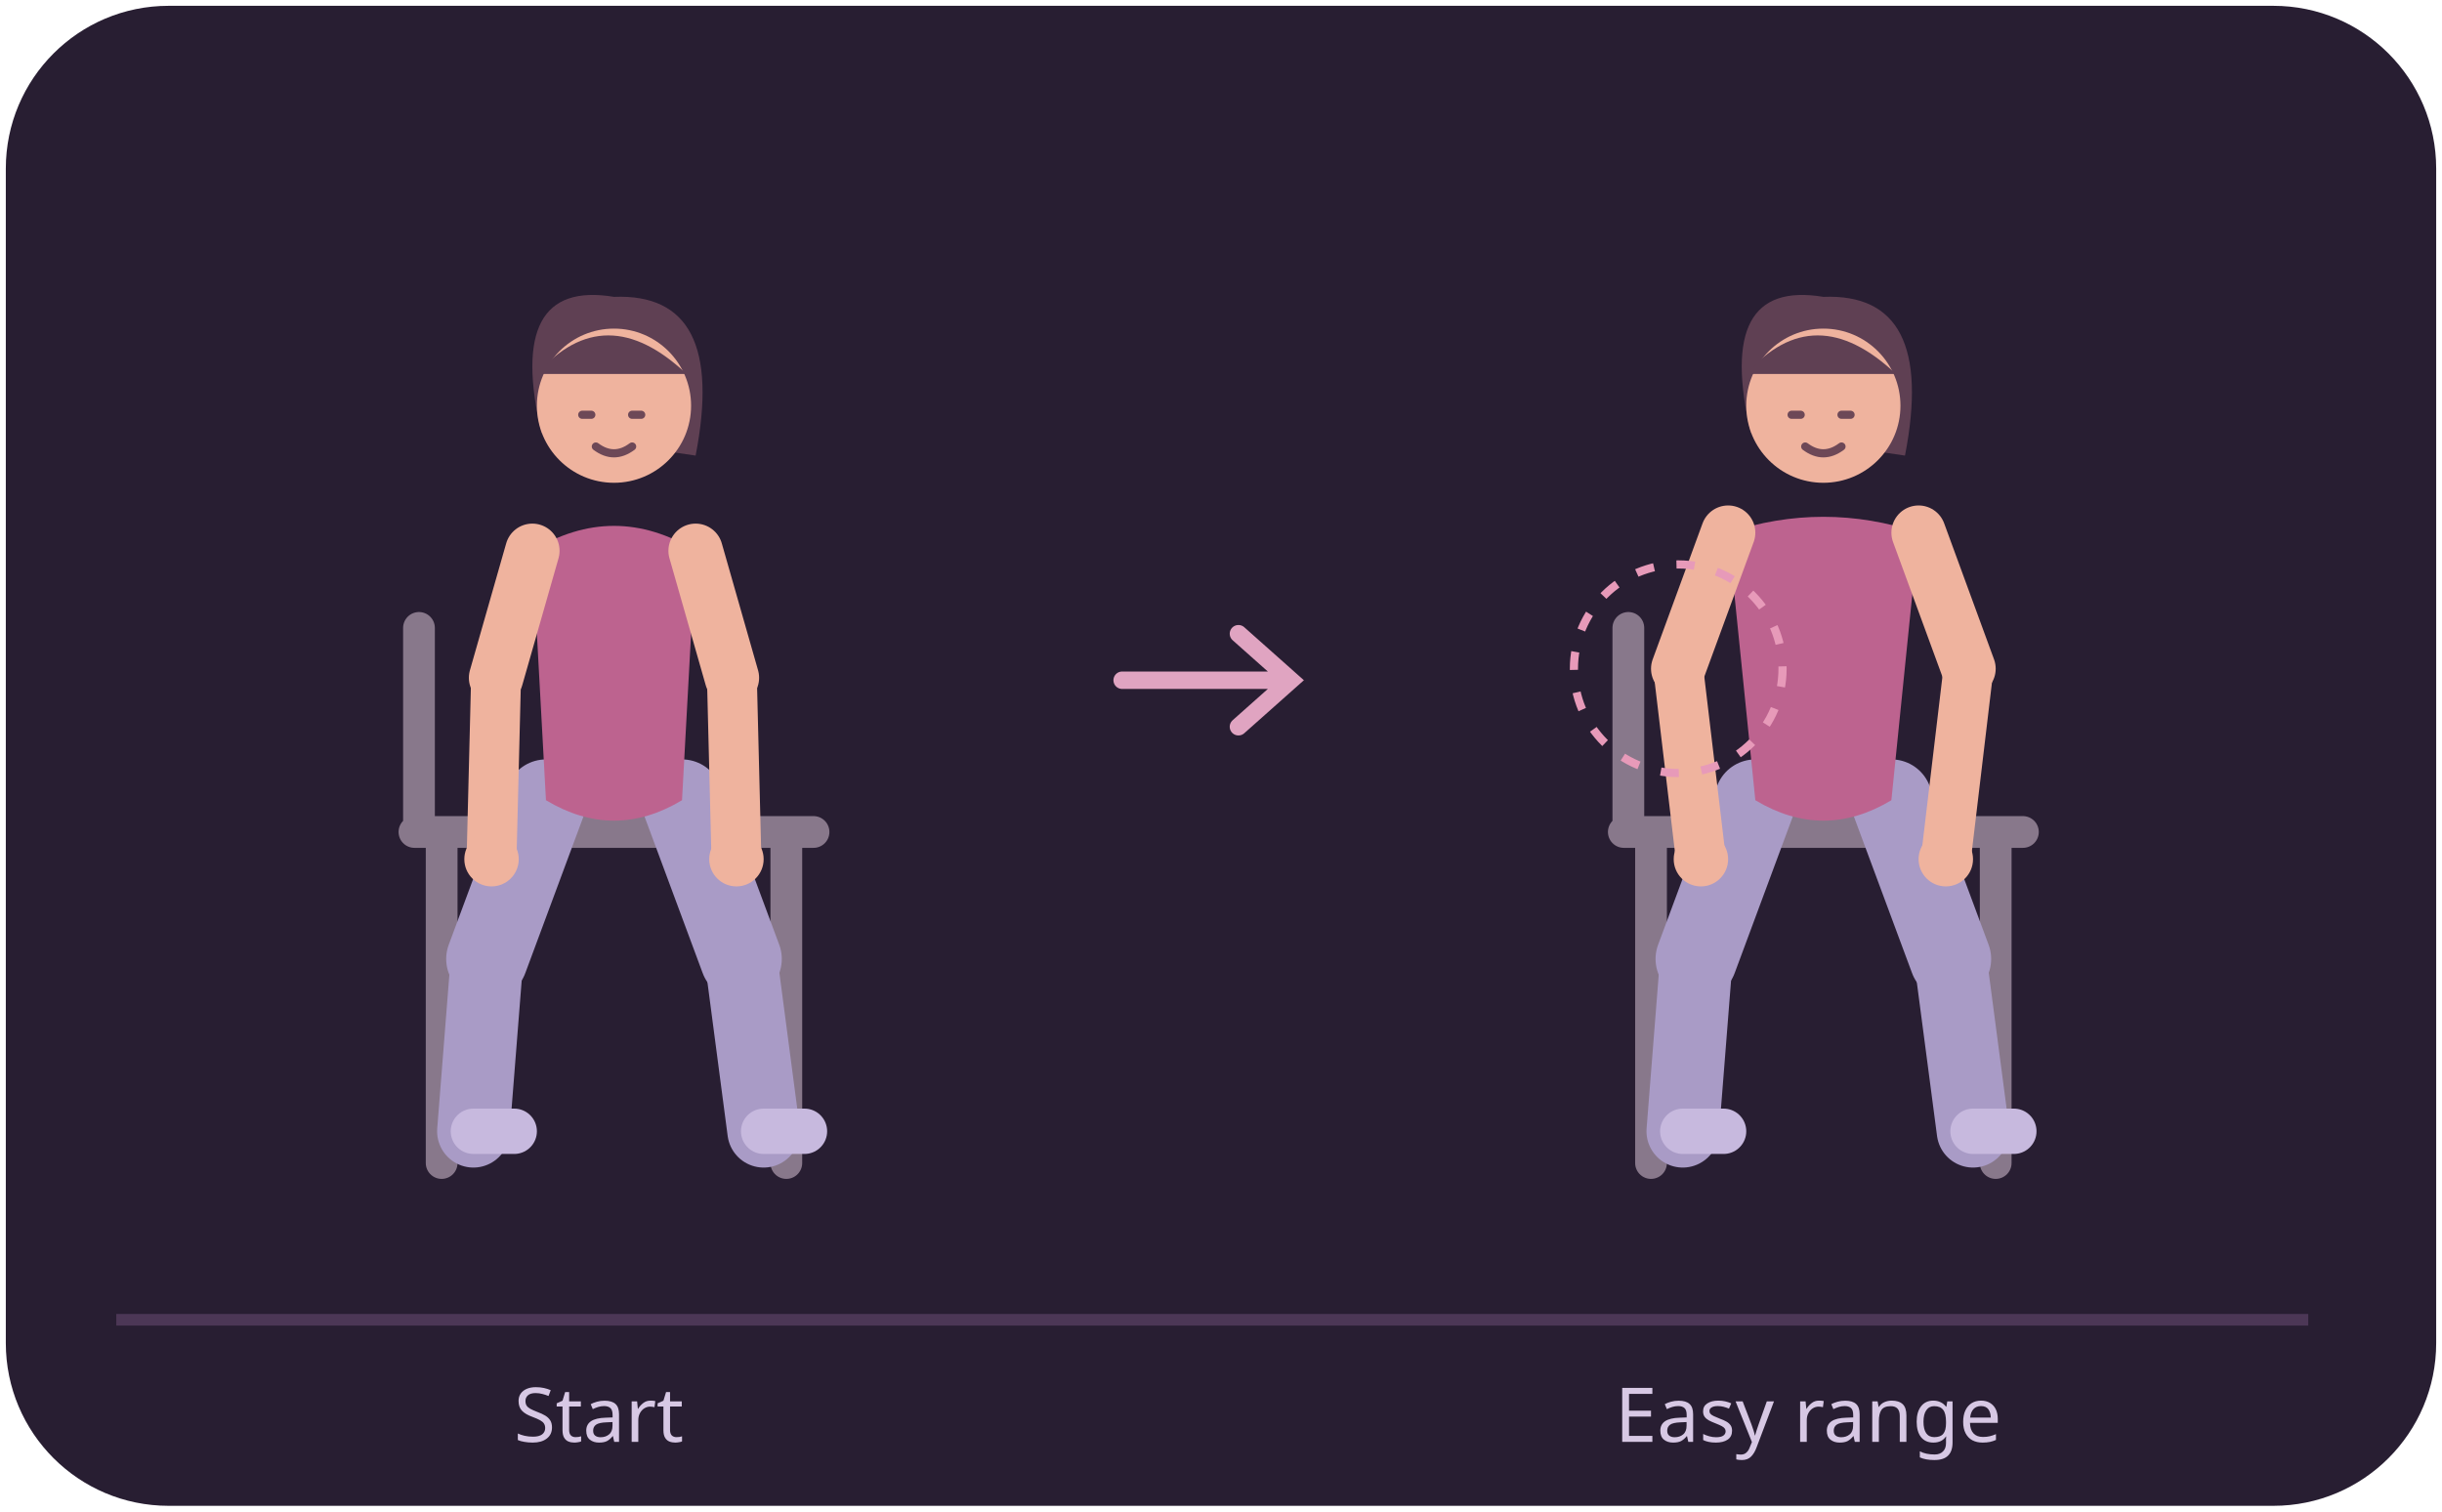
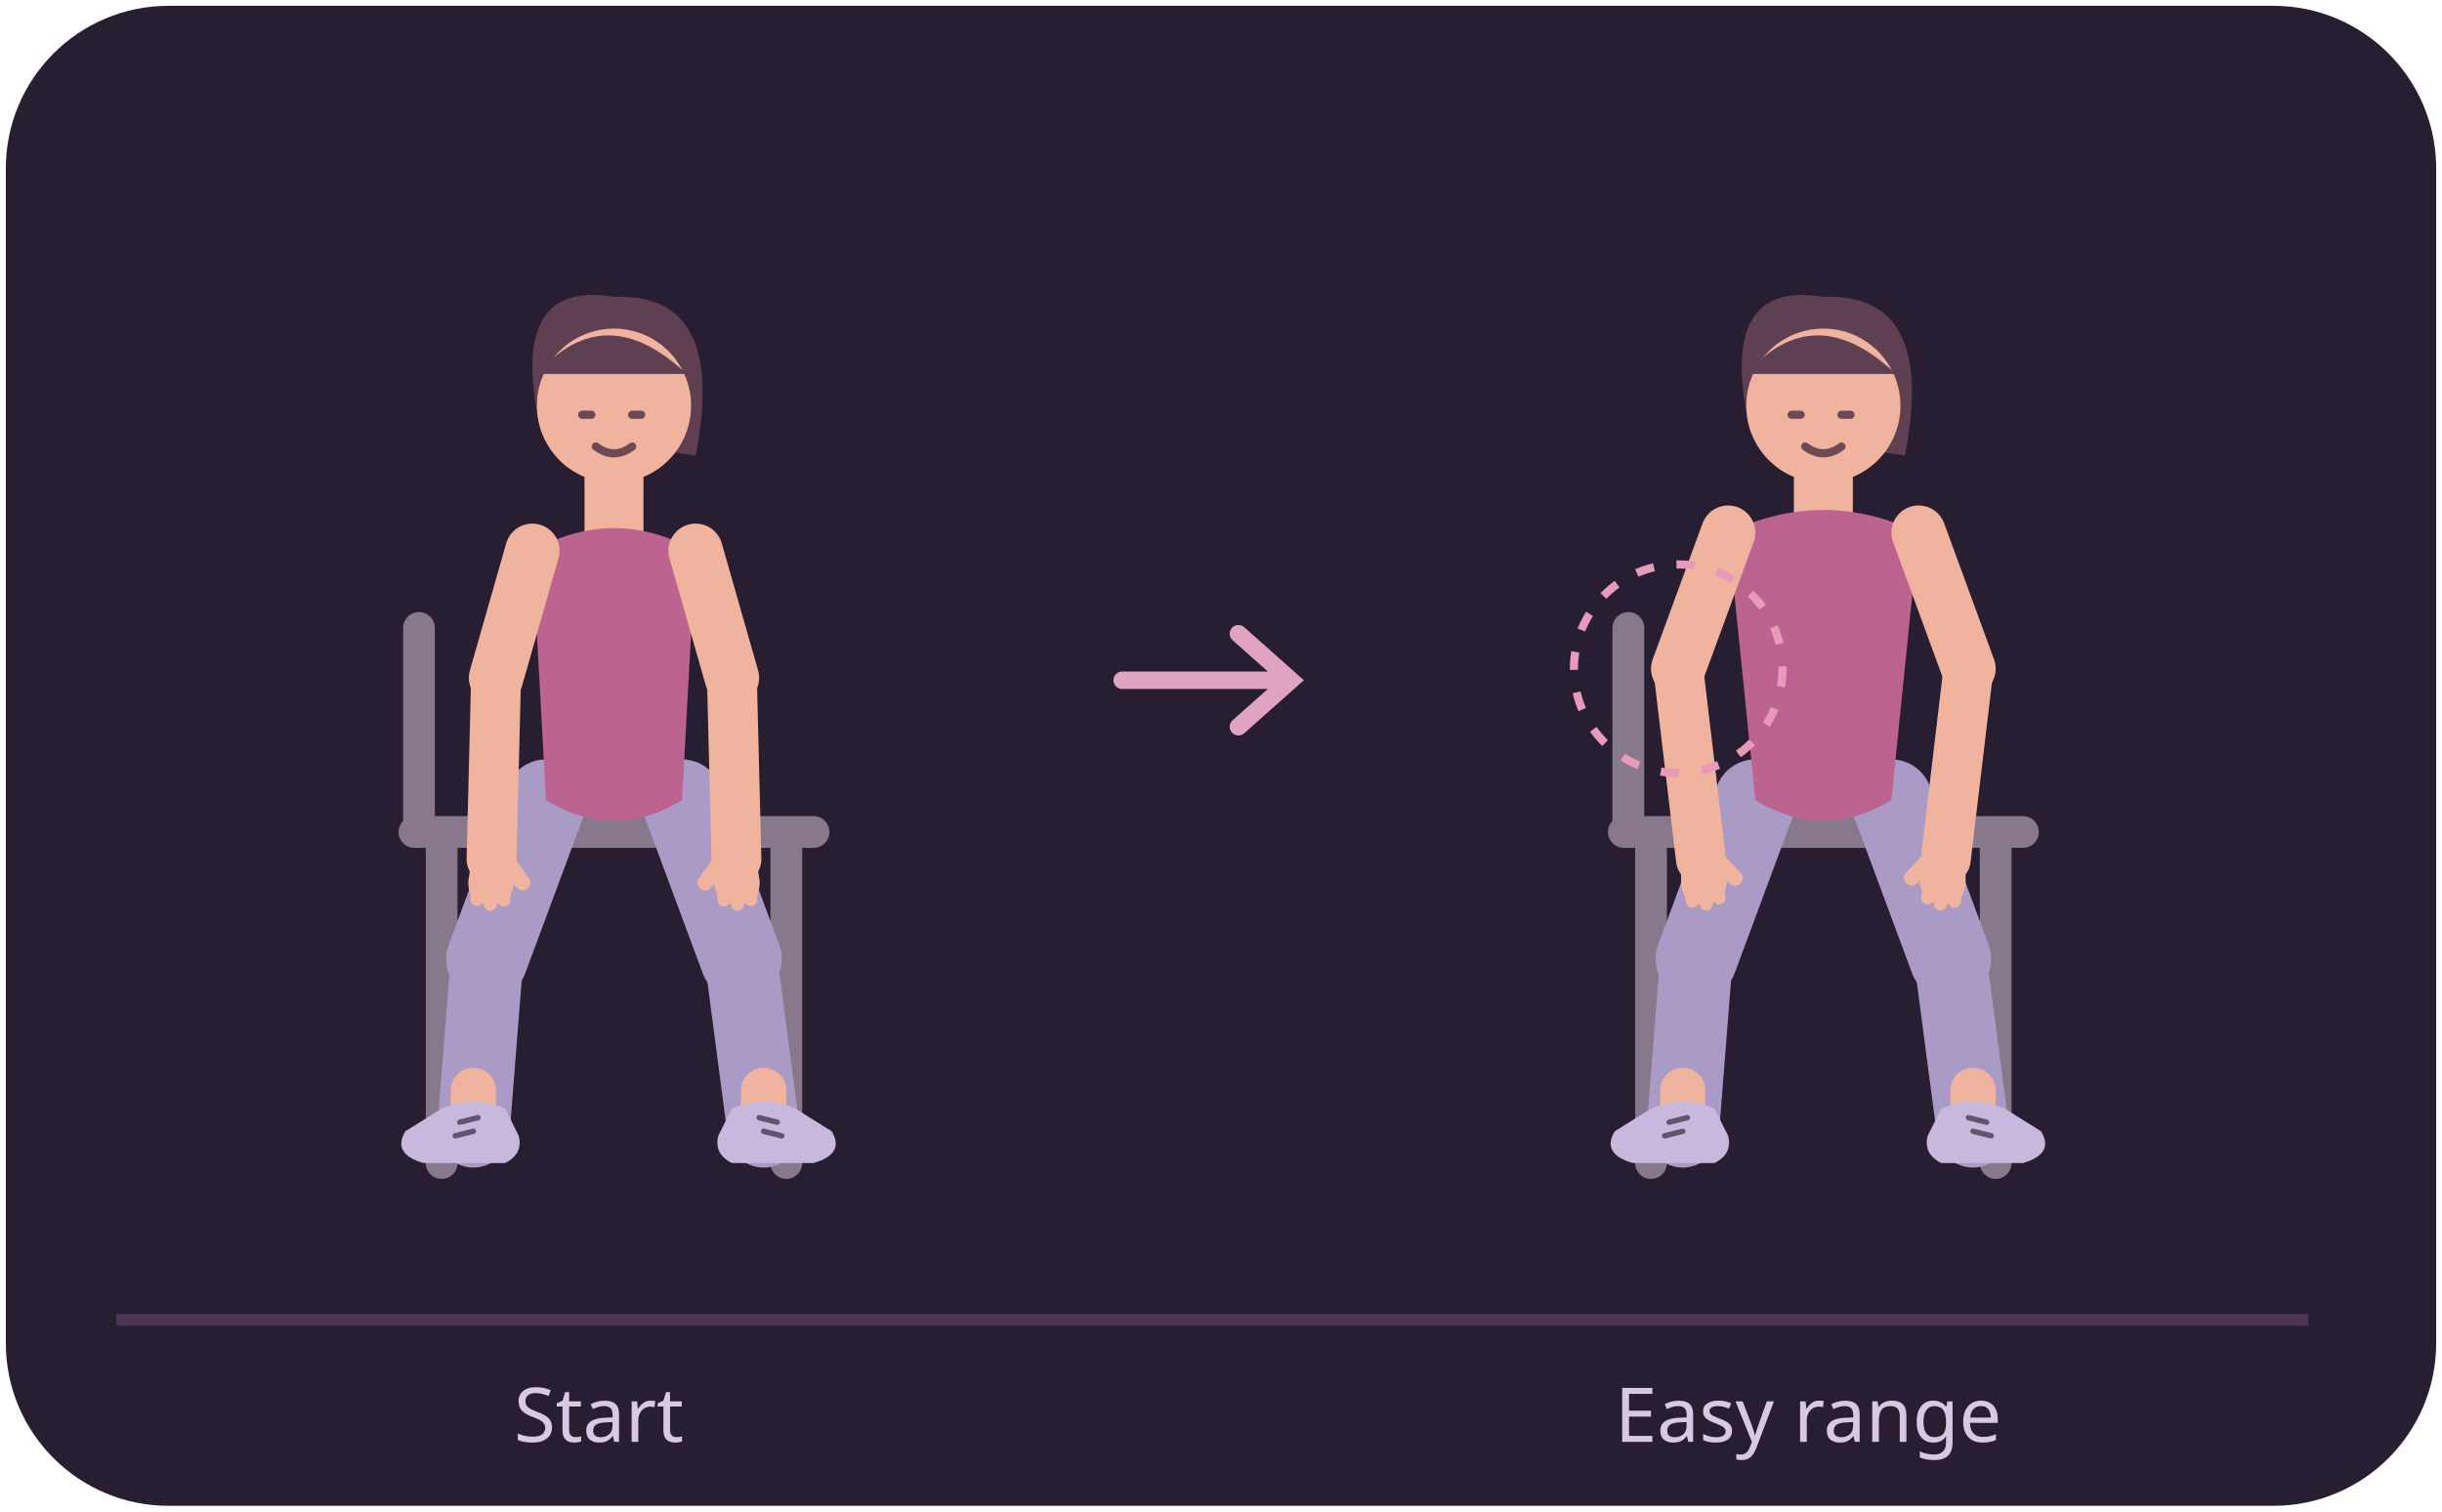
<svg xmlns="http://www.w3.org/2000/svg" viewBox="0 0 420 260">
  <rect x="1" y="1" width="418" height="258" rx="28" fill="#281e32" />
  <path d="M20 227H397" stroke="#4c3756" stroke-width="2" />
  <g transform="translate(12 30) scale(.78)">
    <path d="M76 145H164M82 145V218M158 145V218M77 145V100" fill="none" stroke="#88788b" stroke-width="7" stroke-linecap="round" />
-     <path d="M105,138L92,173" fill="none" stroke="#a99bc6" stroke-width="18" stroke-linecap="round" />
-     <path d="M92,173L89,211" fill="none" stroke="#a99bc6" stroke-width="16" stroke-linecap="round" />
-     <path d="M89,211L98,211" fill="none" stroke="#c7b9de" stroke-width="10" stroke-linecap="round" />
-     <path d="M135,138L148,173" fill="none" stroke="#a99bc6" stroke-width="18" stroke-linecap="round" />
-     <path d="M148,173L153,211" fill="none" stroke="#a99bc6" stroke-width="16" stroke-linecap="round" />
-     <path d="M153,211L162,211" fill="none" stroke="#c7b9de" stroke-width="10" stroke-linecap="round" />
-     <path d="M102,83Q120 72 138,83L135,138Q120 147 105,138Z" fill="#bd638f" />
-     <path d="M102,83L94,111" fill="none" stroke="#efb39e" stroke-width="12" stroke-linecap="round" />
-     <path d="M94,111L93,151" fill="none" stroke="#efb39e" stroke-width="11" stroke-linecap="round" />
-     <circle cx="93" cy="151" r="6" fill="#efb39e" />
-     <path d="M138,83L146,111" fill="none" stroke="#efb39e" stroke-width="12" stroke-linecap="round" />
-     <path d="M146,111L147,151" fill="none" stroke="#efb39e" stroke-width="11" stroke-linecap="round" />
-     <circle cx="147" cy="151" r="6" fill="#efb39e" />
-     <path d="M104 57Q96 23 120 27Q145 26 138 62" fill="#5f4053" />
-     <circle cx="120" cy="51" r="17" fill="#efb39e" />
-     <path d="M103 44Q118 27 136 44" fill="#5f4053" />
-     <path d="M113 53h2m9 0h2m-10 7q4 3 8 0" fill="none" stroke="#6d4857" stroke-width="1.8" stroke-linecap="round" />
+     <g data-part="leg-L">
+       <path d="M105,138L92,173" fill="none" stroke="#a99bc6" stroke-width="18" stroke-linecap="round" />
+       <path d="M92,173L89,211" fill="none" stroke="#a99bc6" stroke-width="16" stroke-linecap="round" />
+     </g>
+     <g data-part="leg-R">
+       <path d="M135,138L148,173" fill="none" stroke="#a99bc6" stroke-width="18" stroke-linecap="round" />
+       <path d="M148,173L153,211" fill="none" stroke="#a99bc6" stroke-width="16" stroke-linecap="round" />
+     </g>
+     <g data-part="shoe-L" transform="translate(89 211) rotate(0) scale(-1 1)">
+       <path d="M0,-9L0,0" fill="none" stroke="#efb39e" stroke-width="10" stroke-linecap="round" />
+       <path d="M-7-5Q0-8 7-5L15 0Q18 5 11 7H-7Q-11 5-10 1Z" fill="#c7b9de" />
+       <path d="M-7 5H12" stroke="#c7b9de" stroke-width="3" stroke-linecap="round" />
+       <path d="m-1-3 4 1m-3 2 4 1" stroke="#281e32" stroke-width="1.2" stroke-linecap="round" opacity=".65" />
+     </g>
+     <g data-part="shoe-R" transform="translate(153 211) rotate(0) scale(1 1)">
+       <path d="M0,-9L0,0" fill="none" stroke="#efb39e" stroke-width="10" stroke-linecap="round" />
+       <path d="M-7-5Q0-8 7-5L15 0Q18 5 11 7H-7Q-11 5-10 1Z" fill="#c7b9de" />
+       <path d="M-7 5H12" stroke="#c7b9de" stroke-width="3" stroke-linecap="round" />
+       <path d="m-1-3 4 1m-3 2 4 1" stroke="#281e32" stroke-width="1.2" stroke-linecap="round" opacity=".65" />
+     </g>
+     <path data-part="neck" d="M120,85L120,64" stroke="#efb39e" stroke-width="13" stroke-linecap="round" />
+     <path data-part="shirt" d="M102,83Q120 73 138,83L135,138Q120 147 105,138Z" fill="#bd638f" />
+     <g data-part="arm-L">
+       <path d="M102,83L94,111" fill="none" stroke="#efb39e" stroke-width="12" stroke-linecap="round" />
+       <path d="M94,111L93,151" fill="none" stroke="#efb39e" stroke-width="11" stroke-linecap="round" />
+     </g>
+     <g data-part="arm-R">
+       <path d="M138,83L146,111" fill="none" stroke="#efb39e" stroke-width="12" stroke-linecap="round" />
+       <path d="M146,111L147,151" fill="none" stroke="#efb39e" stroke-width="11" stroke-linecap="round" />
+     </g>
+     <g data-part="hand-L" transform="translate(93,151) rotate(1.432096) scale(-1 1)">
+       <path d="M-4-3Q-6 1-5 6Q-4 10 0 10Q5 10 5 5L4-3Z" fill="#efb39e" />
+       <path d="M-4,1L-7,5" fill="none" stroke="#efb39e" stroke-width="3.4" stroke-linecap="round" />
+       <path d="M-3,5L-3,9" fill="none" stroke="#efb39e" stroke-width="2.8" stroke-linecap="round" />
+       <path d="M0,5L0,10" fill="none" stroke="#efb39e" stroke-width="2.8" stroke-linecap="round" />
+       <path d="M3,5L3,9" fill="none" stroke="#efb39e" stroke-width="2.8" stroke-linecap="round" />
+     </g>
+     <g data-part="hand-R" transform="translate(147,151) rotate(-1.432096) scale(1 1)">
+       <path d="M-4-3Q-6 1-5 6Q-4 10 0 10Q5 10 5 5L4-3Z" fill="#efb39e" />
+       <path d="M-4,1L-7,5" fill="none" stroke="#efb39e" stroke-width="3.4" stroke-linecap="round" />
+       <path d="M-3,5L-3,9" fill="none" stroke="#efb39e" stroke-width="2.8" stroke-linecap="round" />
+       <path d="M0,5L0,10" fill="none" stroke="#efb39e" stroke-width="2.8" stroke-linecap="round" />
+       <path d="M3,5L3,9" fill="none" stroke="#efb39e" stroke-width="2.8" stroke-linecap="round" />
+     </g>
+     <g data-part="head" transform="rotate(0 120,85)">
+       <path d="M104 57Q96 23 120 27Q145 26 138 62" fill="#5f4053" />
+       <circle cx="120" cy="51" r="17" fill="#efb39e" />
+       <path d="M103 44Q118 27 136 44" fill="#5f4053" />
+       <path d="M113 53h2m9 0h2m-10 7q4 3 8 0" fill="none" stroke="#6d4857" stroke-width="1.8" stroke-linecap="round" />
+     </g>
  </g>
  <g transform="translate(220 30) scale(.78)">
    <path d="M76 145H164M82 145V218M158 145V218M77 145V100" fill="none" stroke="#88788b" stroke-width="7" stroke-linecap="round" />
-     <path d="M105,138L92,173" fill="none" stroke="#a99bc6" stroke-width="18" stroke-linecap="round" />
-     <path d="M92,173L89,211" fill="none" stroke="#a99bc6" stroke-width="16" stroke-linecap="round" />
-     <path d="M89,211L98,211" fill="none" stroke="#c7b9de" stroke-width="10" stroke-linecap="round" />
-     <path d="M135,138L148,173" fill="none" stroke="#a99bc6" stroke-width="18" stroke-linecap="round" />
-     <path d="M148,173L153,211" fill="none" stroke="#a99bc6" stroke-width="16" stroke-linecap="round" />
-     <path d="M153,211L162,211" fill="none" stroke="#c7b9de" stroke-width="10" stroke-linecap="round" />
-     <path d="M99,79Q120 72 141,79L135,138Q120 147 105,138Z" fill="#bd638f" />
-     <path d="M99,79L88,109" fill="none" stroke="#efb39e" stroke-width="12" stroke-linecap="round" />
-     <path d="M88,109L93,151" fill="none" stroke="#efb39e" stroke-width="11" stroke-linecap="round" />
-     <circle cx="93" cy="151" r="6" fill="#efb39e" />
-     <path d="M141,79L152,109" fill="none" stroke="#efb39e" stroke-width="12" stroke-linecap="round" />
-     <path d="M152,109L147,151" fill="none" stroke="#efb39e" stroke-width="11" stroke-linecap="round" />
-     <circle cx="147" cy="151" r="6" fill="#efb39e" />
-     <path d="M104 57Q96 23 120 27Q145 26 138 62" fill="#5f4053" />
-     <circle cx="120" cy="51" r="17" fill="#efb39e" />
-     <path d="M103 44Q118 27 136 44" fill="#5f4053" />
-     <path d="M113 53h2m9 0h2m-10 7q4 3 8 0" fill="none" stroke="#6d4857" stroke-width="1.8" stroke-linecap="round" />
+     <g data-part="leg-L">
+       <path d="M105,138L92,173" fill="none" stroke="#a99bc6" stroke-width="18" stroke-linecap="round" />
+       <path d="M92,173L89,211" fill="none" stroke="#a99bc6" stroke-width="16" stroke-linecap="round" />
+     </g>
+     <g data-part="leg-R">
+       <path d="M135,138L148,173" fill="none" stroke="#a99bc6" stroke-width="18" stroke-linecap="round" />
+       <path d="M148,173L153,211" fill="none" stroke="#a99bc6" stroke-width="16" stroke-linecap="round" />
+     </g>
+     <g data-part="shoe-L" transform="translate(89 211) rotate(0) scale(-1 1)">
+       <path d="M0,-9L0,0" fill="none" stroke="#efb39e" stroke-width="10" stroke-linecap="round" />
+       <path d="M-7-5Q0-8 7-5L15 0Q18 5 11 7H-7Q-11 5-10 1Z" fill="#c7b9de" />
+       <path d="M-7 5H12" stroke="#c7b9de" stroke-width="3" stroke-linecap="round" />
+       <path d="m-1-3 4 1m-3 2 4 1" stroke="#281e32" stroke-width="1.2" stroke-linecap="round" opacity=".65" />
+     </g>
+     <g data-part="shoe-R" transform="translate(153 211) rotate(0) scale(1 1)">
+       <path d="M0,-9L0,0" fill="none" stroke="#efb39e" stroke-width="10" stroke-linecap="round" />
+       <path d="M-7-5Q0-8 7-5L15 0Q18 5 11 7H-7Q-11 5-10 1Z" fill="#c7b9de" />
+       <path d="M-7 5H12" stroke="#c7b9de" stroke-width="3" stroke-linecap="round" />
+       <path d="m-1-3 4 1m-3 2 4 1" stroke="#281e32" stroke-width="1.2" stroke-linecap="round" opacity=".65" />
+     </g>
+     <path data-part="neck" d="M120,81L120,64" stroke="#efb39e" stroke-width="13" stroke-linecap="round" />
+     <path data-part="shirt" d="M99,79Q120 69 141,79L135,138Q120 147 105,138Z" fill="#bd638f" />
+     <g data-part="arm-L">
+       <path d="M99,79L88,109" fill="none" stroke="#efb39e" stroke-width="12" stroke-linecap="round" />
+       <path d="M88,109L93,151" fill="none" stroke="#efb39e" stroke-width="11" stroke-linecap="round" />
+     </g>
+     <g data-part="arm-R">
+       <path d="M141,79L152,109" fill="none" stroke="#efb39e" stroke-width="12" stroke-linecap="round" />
+       <path d="M152,109L147,151" fill="none" stroke="#efb39e" stroke-width="11" stroke-linecap="round" />
+     </g>
+     <g data-part="hand-L" transform="translate(93,151) rotate(-6.788975) scale(-1 1)">
+       <path d="M-4-3Q-6 1-5 6Q-4 10 0 10Q5 10 5 5L4-3Z" fill="#efb39e" />
+       <path d="M-4,1L-7,5" fill="none" stroke="#efb39e" stroke-width="3.4" stroke-linecap="round" />
+       <path d="M-3,5L-3,9" fill="none" stroke="#efb39e" stroke-width="2.8" stroke-linecap="round" />
+       <path d="M0,5L0,10" fill="none" stroke="#efb39e" stroke-width="2.8" stroke-linecap="round" />
+       <path d="M3,5L3,9" fill="none" stroke="#efb39e" stroke-width="2.8" stroke-linecap="round" />
+     </g>
+     <g data-part="hand-R" transform="translate(147,151) rotate(6.788975) scale(1 1)">
+       <path d="M-4-3Q-6 1-5 6Q-4 10 0 10Q5 10 5 5L4-3Z" fill="#efb39e" />
+       <path d="M-4,1L-7,5" fill="none" stroke="#efb39e" stroke-width="3.4" stroke-linecap="round" />
+       <path d="M-3,5L-3,9" fill="none" stroke="#efb39e" stroke-width="2.8" stroke-linecap="round" />
+       <path d="M0,5L0,10" fill="none" stroke="#efb39e" stroke-width="2.8" stroke-linecap="round" />
+       <path d="M3,5L3,9" fill="none" stroke="#efb39e" stroke-width="2.8" stroke-linecap="round" />
+     </g>
+     <g data-part="head" transform="rotate(0 120,81)">
+       <path d="M104 57Q96 23 120 27Q145 26 138 62" fill="#5f4053" />
+       <circle cx="120" cy="51" r="17" fill="#efb39e" />
+       <path d="M103 44Q118 27 136 44" fill="#5f4053" />
+       <path d="M113 53h2m9 0h2m-10 7q4 3 8 0" fill="none" stroke="#6d4857" stroke-width="1.8" stroke-linecap="round" />
+     </g>
    <circle cx="88" cy="109" r="23" fill="none" stroke="#e79ab9" stroke-width="1.8" stroke-dasharray="4 5" />
  </g>
  <path d="M193 117h28m-8-8 9 8-9 8" stroke="#e0a4c1" stroke-width="3" fill="none" stroke-linecap="round" />
  <text x="103" y="248" text-anchor="middle" font-family="sans-serif" font-size="13" fill="#d7c8e4">Start</text>
  <text x="311" y="248" text-anchor="middle" font-family="sans-serif" font-size="13" fill="#d7c8e4">Easy range</text>
</svg>
